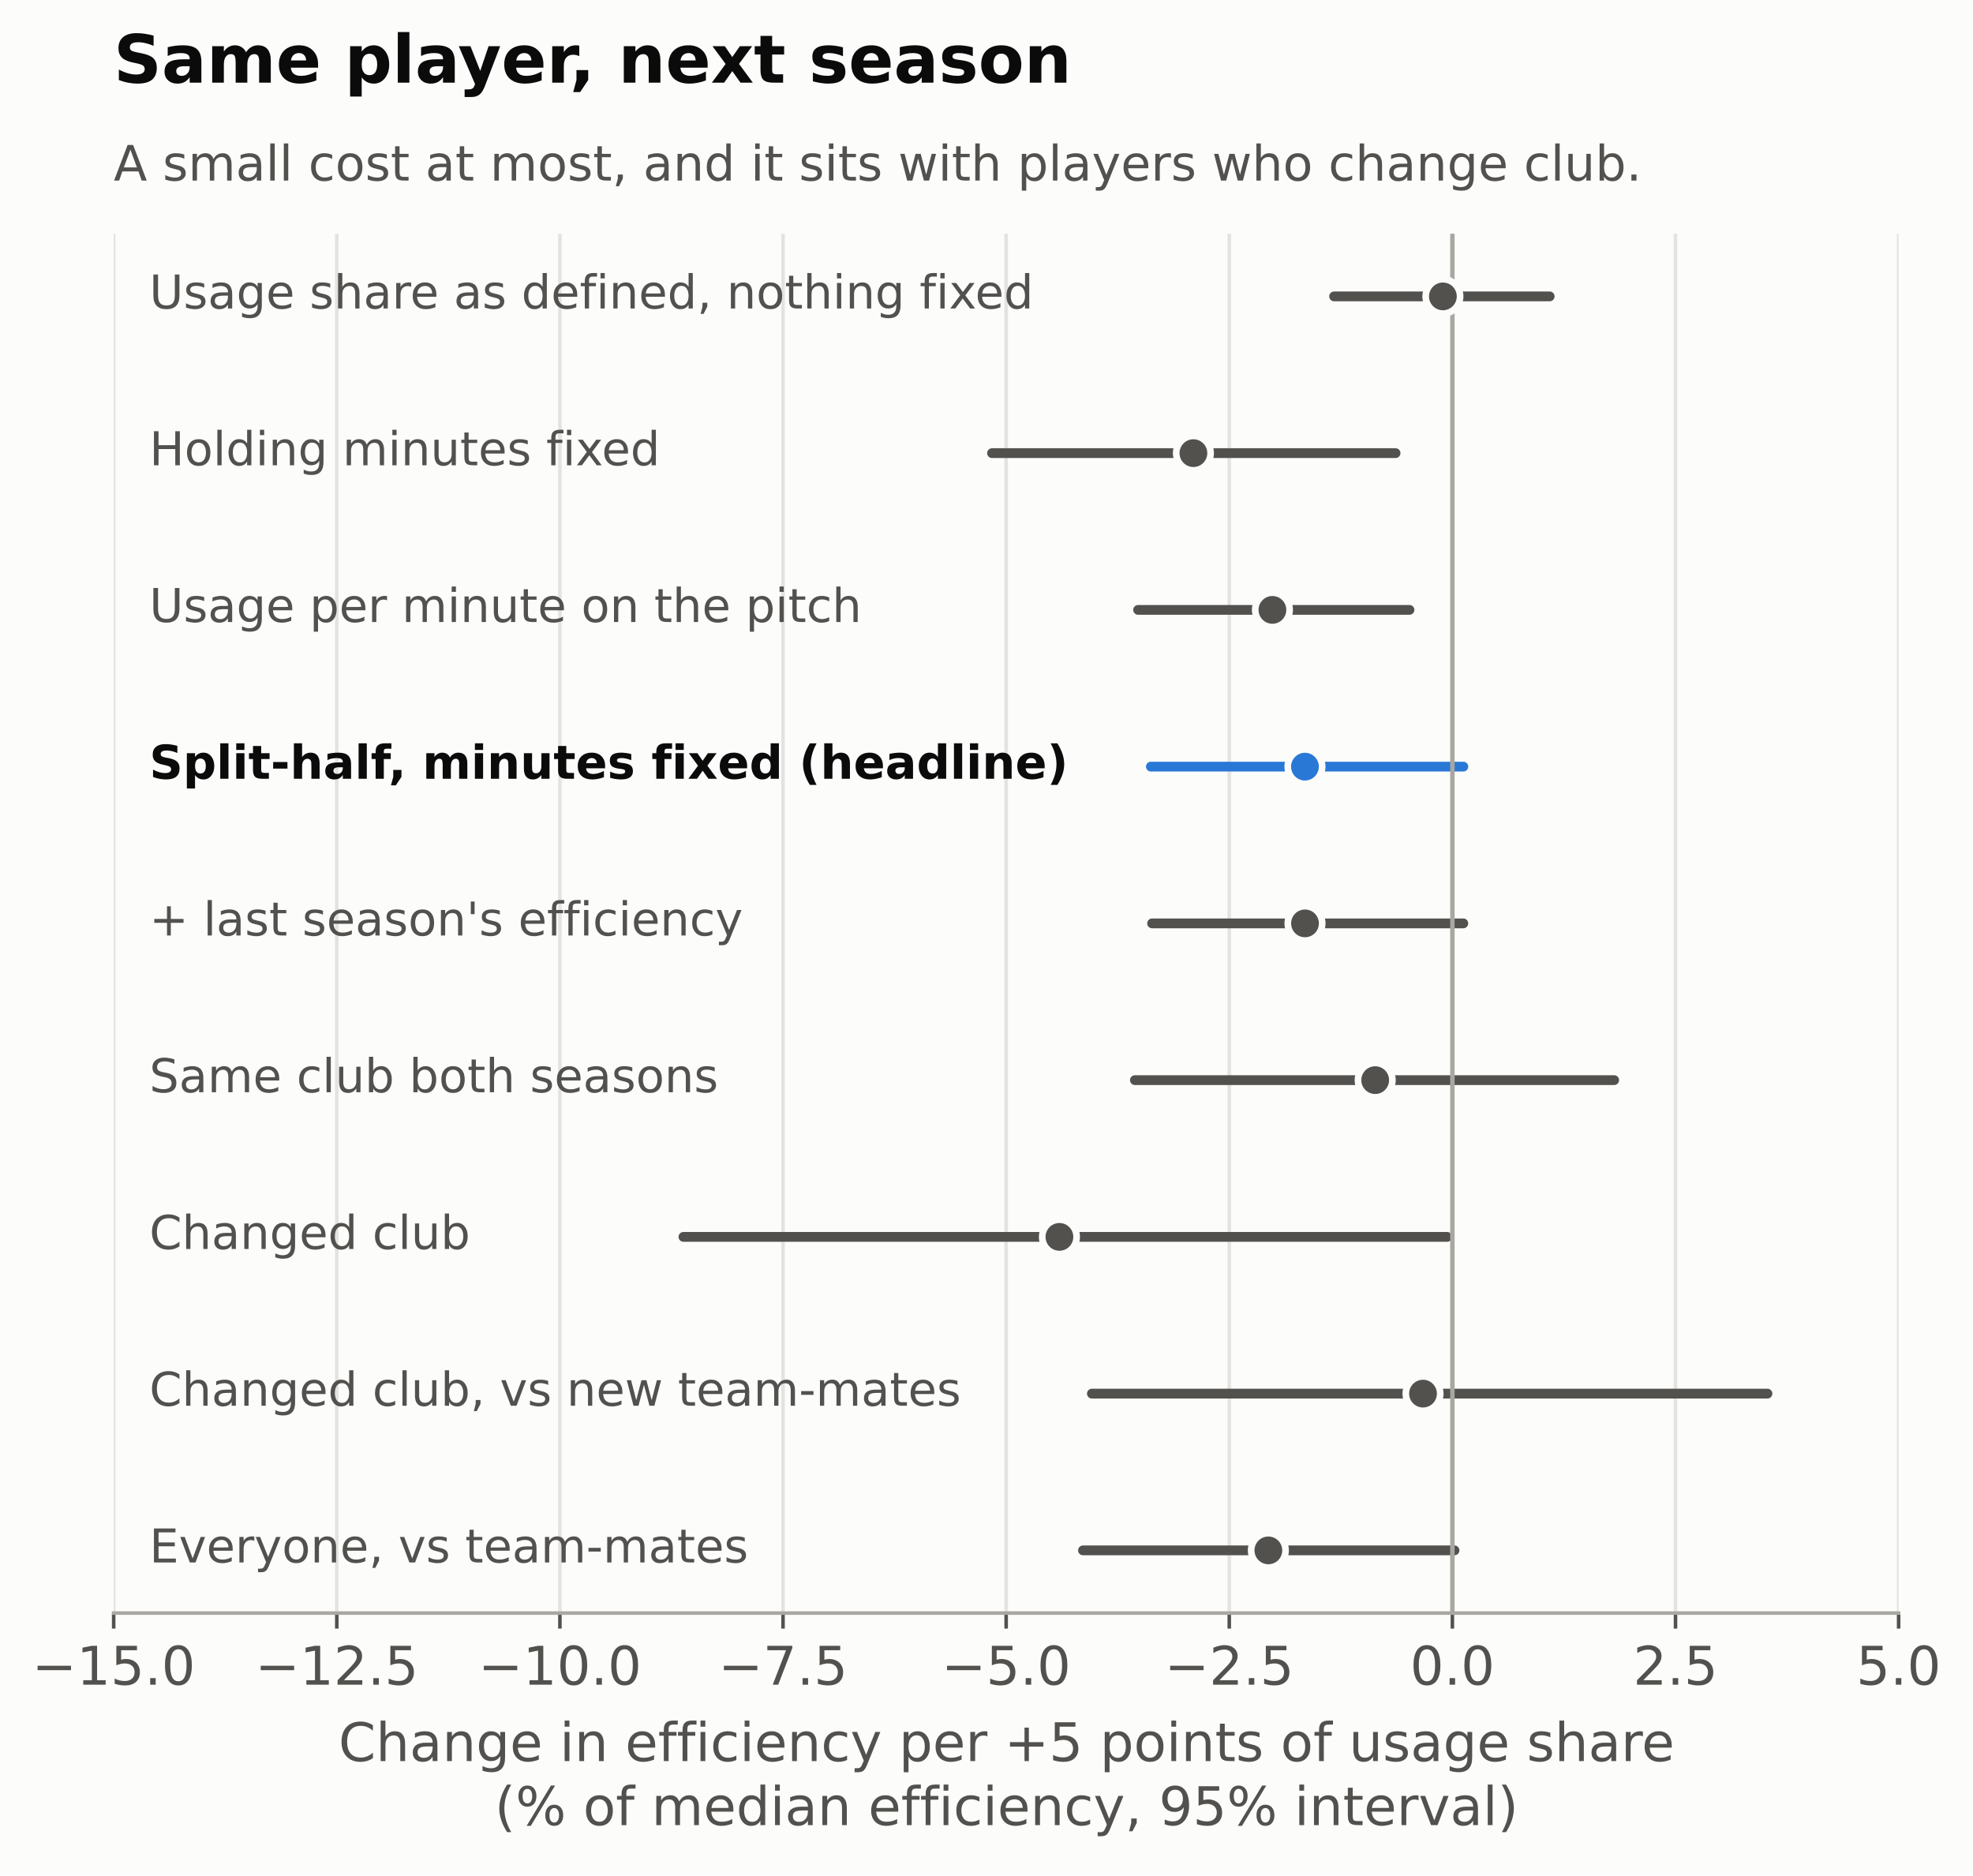
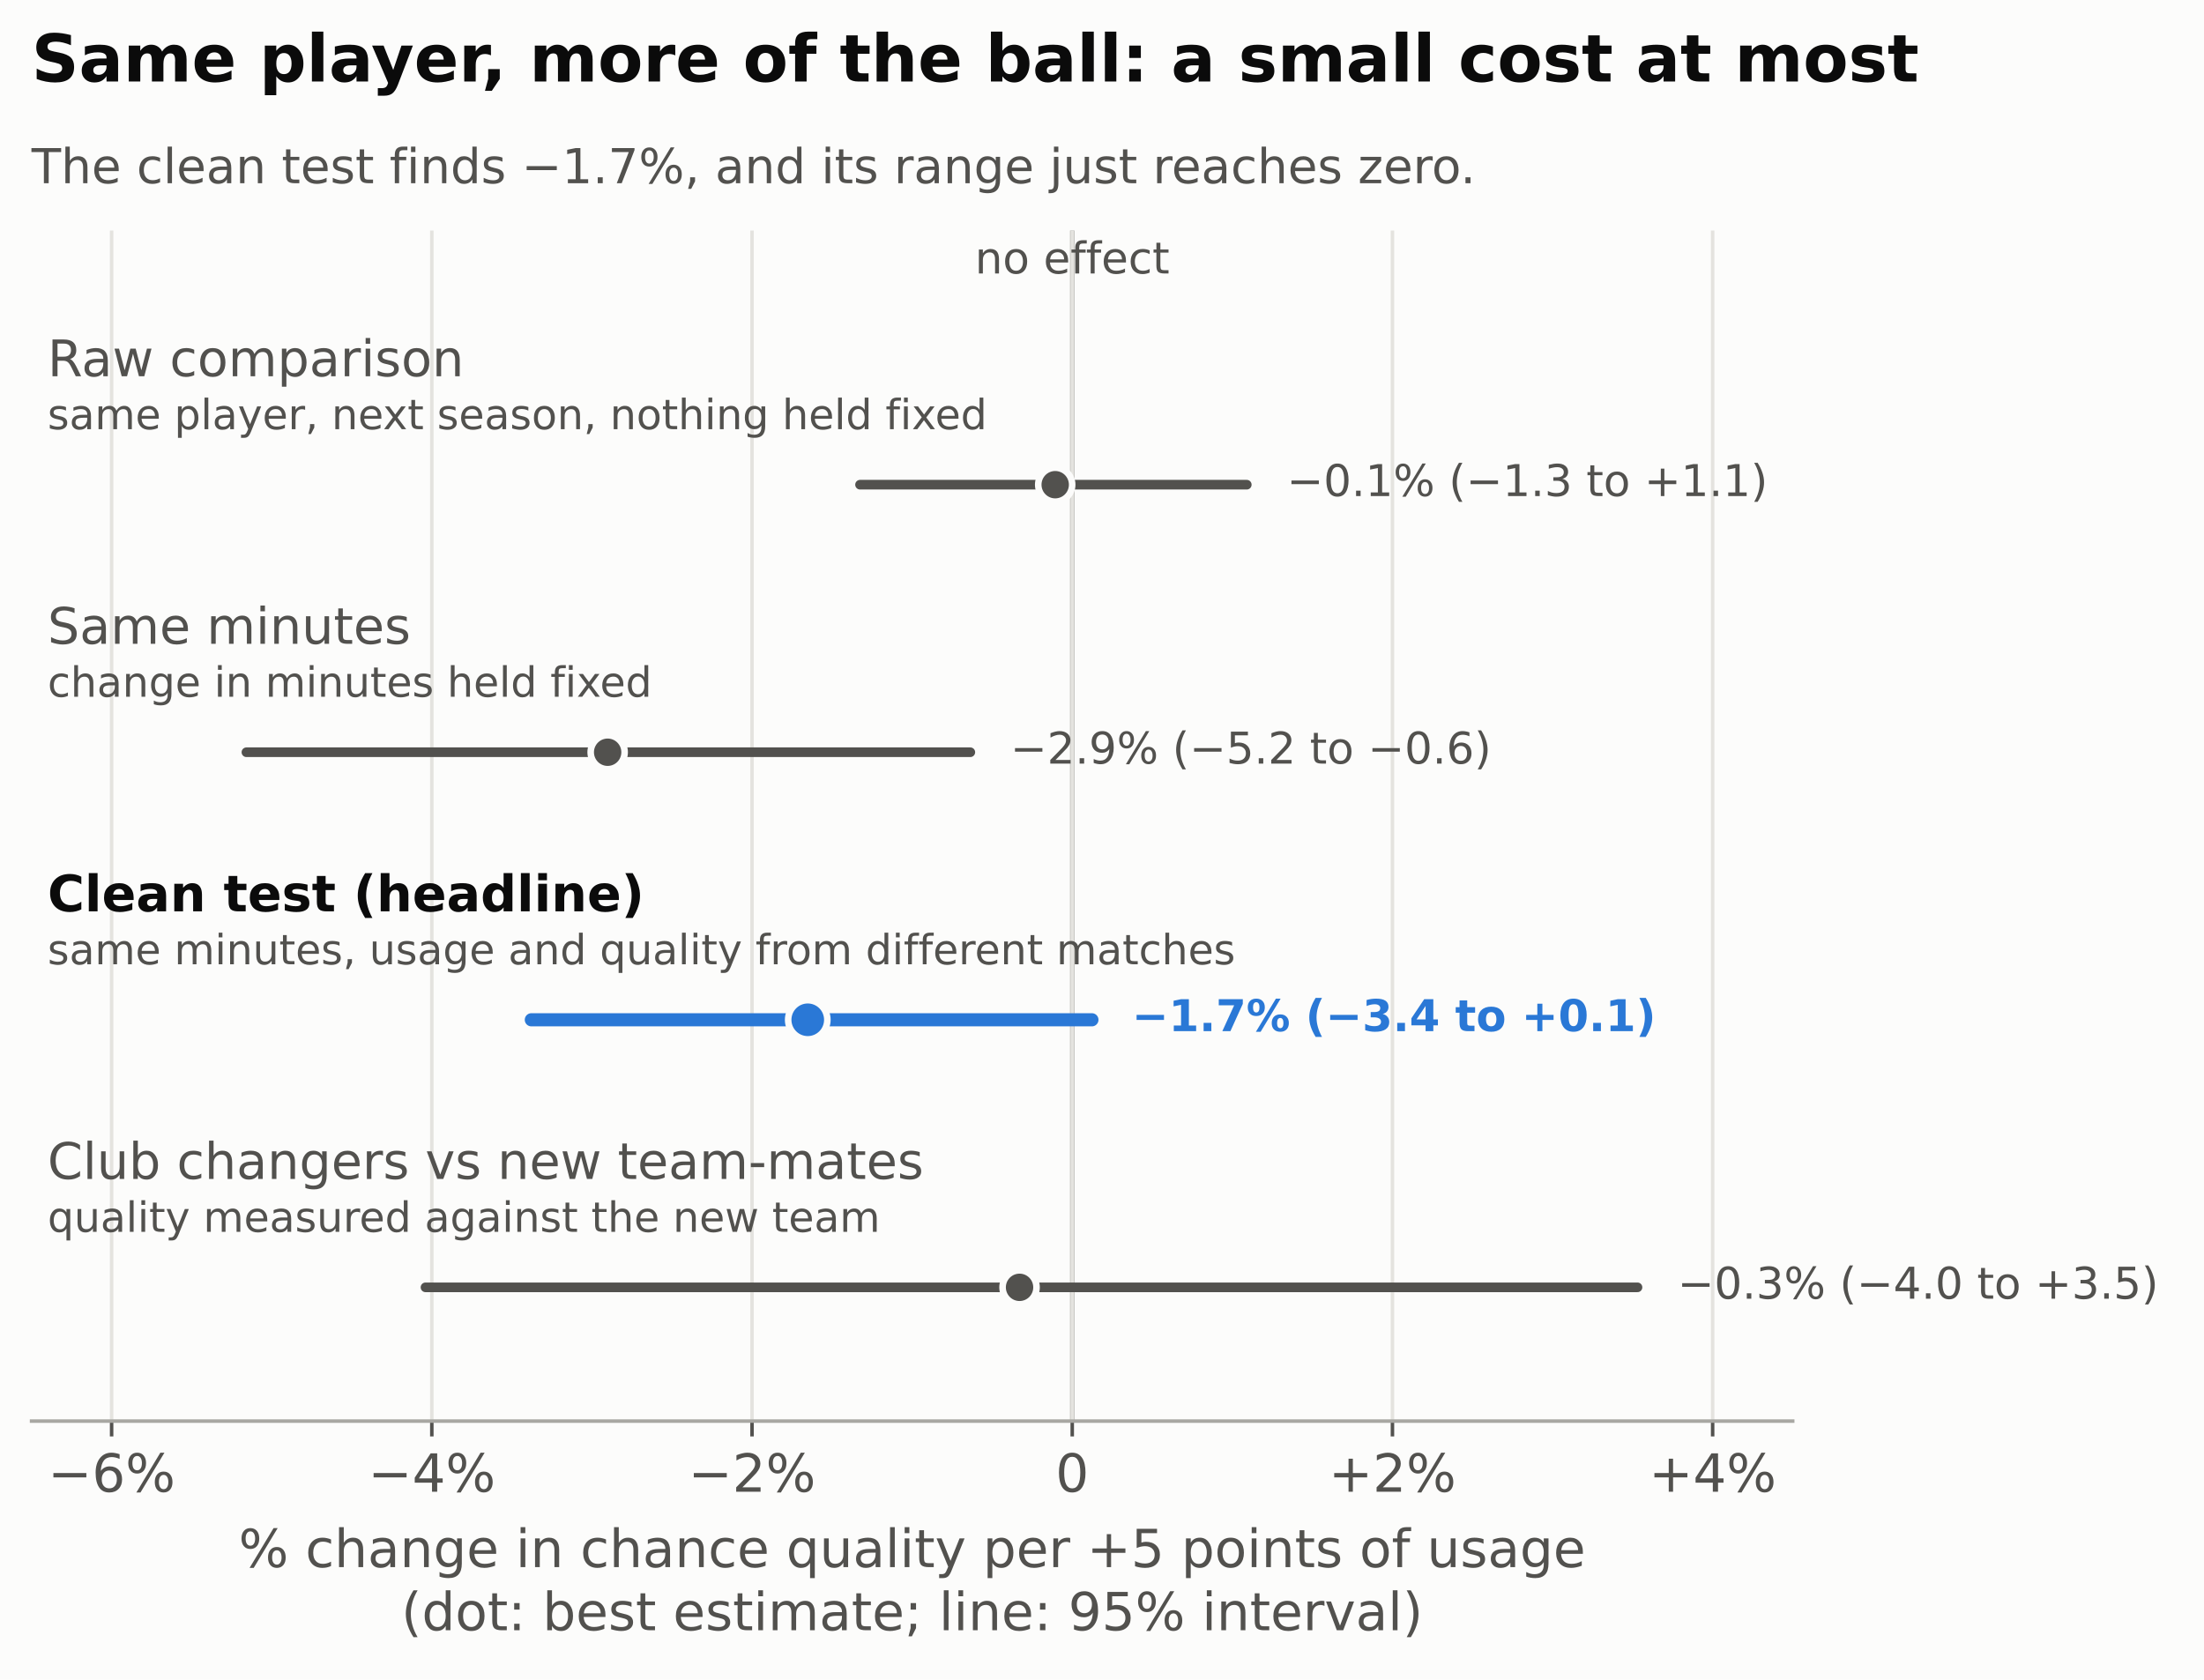
- <svg xmlns="http://www.w3.org/2000/svg" xmlns:xlink="http://www.w3.org/1999/xlink" width="444.089pt" height="422.068pt" viewBox="0 0 444.089 422.068" version="1.1">
+ <svg xmlns="http://www.w3.org/2000/svg" xmlns:xlink="http://www.w3.org/1999/xlink" width="502.788pt" height="383.26pt" viewBox="0 0 502.788 383.26" version="1.1">
  <defs>
    <style type="text/css">*{stroke-linejoin: round; stroke-linecap: butt}</style>
  </defs>
  <g id="figure_1">
    <g id="patch_1">
-       <path d="M 0 422.068  L 444.089 422.068  L 444.089 0  L 0 0  z " style="fill: #fcfcfb" />
+       <path d="M 0 383.26  L 502.788 383.26  L 502.788 -0  L 0 -0  z " style="fill: #fcfcfb" />
    </g>
    <g id="axes_1">
      <g id="patch_2">
-         <path d="M 25.587 363.062  L 427.347 363.062  L 427.347 52.598  L 25.587 52.598  z " style="fill: #fcfcfb" />
+         <path d="M 7.2 324.254  L 408.96 324.254  L 408.96 52.598  L 7.2 52.598  z " style="fill: #fcfcfb" />
+       </g>
+       <g id="line2d_1">
+         <path d="M 244.604 324.254  L 244.604 52.598  " clip-path="url(#ped315e55ba)" style="fill: none; stroke: #a8a7a2; stroke-linecap: square" />
      </g>
      <g id="matplotlib.axis_1">
        <g id="xtick_1">
-           <g id="line2d_1">
-             <path d="M 25.587 363.062  L 25.587 52.598  " clip-path="url(#p946c22c289)" style="fill: none; stroke: #e4e3df; stroke-width: 0.8; stroke-linecap: square" />
+           <g id="line2d_2">
+             <path d="M 25.462 324.254  L 25.462 52.598  " clip-path="url(#ped315e55ba)" style="fill: none; stroke: #e4e3df; stroke-width: 0.8; stroke-linecap: square" />
          </g>
-           <g id="line2d_2">
+           <g id="line2d_3">
            <defs>
-               <path id="m9ac0f7aff8" d="M 0 0  L 0 3.5  " style="stroke: #52514e; stroke-width: 0.8" />
+               <path id="m950aabbe2d" d="M 0 0  L 0 3.5  " style="stroke: #52514e; stroke-width: 0.8" />
            </defs>
            <g>
-               <use xlink:href="#m9ac0f7aff8" x="25.587" y="363.062" style="fill: #52514e; stroke: #52514e; stroke-width: 0.8" />
+               <use xlink:href="#m950aabbe2d" x="25.462" y="324.254" style="fill: #52514e; stroke: #52514e; stroke-width: 0.8" />
            </g>
          </g>
          <g id="text_1">
-             <text style="font-size: 12px; font-family: 'DejaVu Sans'; text-anchor: middle; fill: #52514e" x="25.587" y="379.179" transform="rotate(-0 25.58719 379.1788)">−15.0</text>
+             <text style="font-size: 12px; font-family: 'DejaVu Sans'; text-anchor: middle; fill: #52514e" x="25.462" y="340.371" transform="rotate(-0 25.46182 340.3708)">−6%</text>
          </g>
        </g>
        <g id="xtick_2">
-           <g id="line2d_3">
-             <path d="M 75.807 363.062  L 75.807 52.598  " clip-path="url(#p946c22c289)" style="fill: none; stroke: #e4e3df; stroke-width: 0.8; stroke-linecap: square" />
+           <g id="line2d_4">
+             <path d="M 98.509 324.254  L 98.509 52.598  " clip-path="url(#ped315e55ba)" style="fill: none; stroke: #e4e3df; stroke-width: 0.8; stroke-linecap: square" />
          </g>
-           <g id="line2d_4">
+           <g id="line2d_5">
            <g>
-               <use xlink:href="#m9ac0f7aff8" x="75.807" y="363.062" style="fill: #52514e; stroke: #52514e; stroke-width: 0.8" />
+               <use xlink:href="#m950aabbe2d" x="98.509" y="324.254" style="fill: #52514e; stroke: #52514e; stroke-width: 0.8" />
            </g>
          </g>
          <g id="text_2">
-             <text style="font-size: 12px; font-family: 'DejaVu Sans'; text-anchor: middle; fill: #52514e" x="75.807" y="379.179" transform="rotate(-0 75.80719 379.1788)">−12.5</text>
+             <text style="font-size: 12px; font-family: 'DejaVu Sans'; text-anchor: middle; fill: #52514e" x="98.509" y="340.371" transform="rotate(-0 98.50909 340.3708)">−4%</text>
          </g>
        </g>
        <g id="xtick_3">
-           <g id="line2d_5">
-             <path d="M 126.027 363.062  L 126.027 52.598  " clip-path="url(#p946c22c289)" style="fill: none; stroke: #e4e3df; stroke-width: 0.8; stroke-linecap: square" />
+           <g id="line2d_6">
+             <path d="M 171.556 324.254  L 171.556 52.598  " clip-path="url(#ped315e55ba)" style="fill: none; stroke: #e4e3df; stroke-width: 0.8; stroke-linecap: square" />
          </g>
-           <g id="line2d_6">
+           <g id="line2d_7">
            <g>
-               <use xlink:href="#m9ac0f7aff8" x="126.027" y="363.062" style="fill: #52514e; stroke: #52514e; stroke-width: 0.8" />
+               <use xlink:href="#m950aabbe2d" x="171.556" y="324.254" style="fill: #52514e; stroke: #52514e; stroke-width: 0.8" />
            </g>
          </g>
          <g id="text_3">
-             <text style="font-size: 12px; font-family: 'DejaVu Sans'; text-anchor: middle; fill: #52514e" x="126.027" y="379.179" transform="rotate(-0 126.0272 379.1788)">−10.0</text>
+             <text style="font-size: 12px; font-family: 'DejaVu Sans'; text-anchor: middle; fill: #52514e" x="171.556" y="340.371" transform="rotate(-0 171.5564 340.3708)">−2%</text>
          </g>
        </g>
        <g id="xtick_4">
-           <g id="line2d_7">
-             <path d="M 176.247 363.062  L 176.247 52.598  " clip-path="url(#p946c22c289)" style="fill: none; stroke: #e4e3df; stroke-width: 0.8; stroke-linecap: square" />
+           <g id="line2d_8">
+             <path d="M 244.604 324.254  L 244.604 52.598  " clip-path="url(#ped315e55ba)" style="fill: none; stroke: #e4e3df; stroke-width: 0.8; stroke-linecap: square" />
          </g>
-           <g id="line2d_8">
+           <g id="line2d_9">
            <g>
-               <use xlink:href="#m9ac0f7aff8" x="176.247" y="363.062" style="fill: #52514e; stroke: #52514e; stroke-width: 0.8" />
+               <use xlink:href="#m950aabbe2d" x="244.604" y="324.254" style="fill: #52514e; stroke: #52514e; stroke-width: 0.8" />
            </g>
          </g>
          <g id="text_4">
-             <text style="font-size: 12px; font-family: 'DejaVu Sans'; text-anchor: middle; fill: #52514e" x="176.247" y="379.179" transform="rotate(-0 176.2472 379.1788)">−7.5</text>
+             <text style="font-size: 12px; font-family: 'DejaVu Sans'; text-anchor: middle; fill: #52514e" x="244.604" y="340.371" transform="rotate(-0 244.6036 340.3708)">0</text>
          </g>
        </g>
        <g id="xtick_5">
-           <g id="line2d_9">
-             <path d="M 226.467 363.062  L 226.467 52.598  " clip-path="url(#p946c22c289)" style="fill: none; stroke: #e4e3df; stroke-width: 0.8; stroke-linecap: square" />
+           <g id="line2d_10">
+             <path d="M 317.651 324.254  L 317.651 52.598  " clip-path="url(#ped315e55ba)" style="fill: none; stroke: #e4e3df; stroke-width: 0.8; stroke-linecap: square" />
          </g>
-           <g id="line2d_10">
+           <g id="line2d_11">
            <g>
-               <use xlink:href="#m9ac0f7aff8" x="226.467" y="363.062" style="fill: #52514e; stroke: #52514e; stroke-width: 0.8" />
+               <use xlink:href="#m950aabbe2d" x="317.651" y="324.254" style="fill: #52514e; stroke: #52514e; stroke-width: 0.8" />
            </g>
          </g>
          <g id="text_5">
-             <text style="font-size: 12px; font-family: 'DejaVu Sans'; text-anchor: middle; fill: #52514e" x="226.467" y="379.179" transform="rotate(-0 226.4672 379.1788)">−5.0</text>
+             <text style="font-size: 12px; font-family: 'DejaVu Sans'; text-anchor: middle; fill: #52514e" x="317.651" y="340.371" transform="rotate(-0 317.6509 340.3708)">+2%</text>
          </g>
        </g>
        <g id="xtick_6">
-           <g id="line2d_11">
-             <path d="M 276.687 363.062  L 276.687 52.598  " clip-path="url(#p946c22c289)" style="fill: none; stroke: #e4e3df; stroke-width: 0.8; stroke-linecap: square" />
+           <g id="line2d_12">
+             <path d="M 390.698 324.254  L 390.698 52.598  " clip-path="url(#ped315e55ba)" style="fill: none; stroke: #e4e3df; stroke-width: 0.8; stroke-linecap: square" />
          </g>
-           <g id="line2d_12">
+           <g id="line2d_13">
            <g>
-               <use xlink:href="#m9ac0f7aff8" x="276.687" y="363.062" style="fill: #52514e; stroke: #52514e; stroke-width: 0.8" />
+               <use xlink:href="#m950aabbe2d" x="390.698" y="324.254" style="fill: #52514e; stroke: #52514e; stroke-width: 0.8" />
            </g>
          </g>
          <g id="text_6">
-             <text style="font-size: 12px; font-family: 'DejaVu Sans'; text-anchor: middle; fill: #52514e" x="276.687" y="379.179" transform="rotate(-0 276.6872 379.1788)">−2.5</text>
+             <text style="font-size: 12px; font-family: 'DejaVu Sans'; text-anchor: middle; fill: #52514e" x="390.698" y="340.371" transform="rotate(-0 390.6982 340.3708)">+4%</text>
          </g>
        </g>
-         <g id="xtick_7">
-           <g id="line2d_13">
-             <path d="M 326.907 363.062  L 326.907 52.598  " clip-path="url(#p946c22c289)" style="fill: none; stroke: #e4e3df; stroke-width: 0.8; stroke-linecap: square" />
-           </g>
-           <g id="line2d_14">
-             <g>
-               <use xlink:href="#m9ac0f7aff8" x="326.907" y="363.062" style="fill: #52514e; stroke: #52514e; stroke-width: 0.8" />
-             </g>
-           </g>
-           <g id="text_7">
-             <text style="font-size: 12px; font-family: 'DejaVu Sans'; text-anchor: middle; fill: #52514e" x="326.907" y="379.179" transform="rotate(-0 326.9072 379.1788)">0.0</text>
-           </g>
-         </g>
-         <g id="xtick_8">
-           <g id="line2d_15">
-             <path d="M 377.127 363.062  L 377.127 52.598  " clip-path="url(#p946c22c289)" style="fill: none; stroke: #e4e3df; stroke-width: 0.8; stroke-linecap: square" />
-           </g>
-           <g id="line2d_16">
-             <g>
-               <use xlink:href="#m9ac0f7aff8" x="377.127" y="363.062" style="fill: #52514e; stroke: #52514e; stroke-width: 0.8" />
-             </g>
-           </g>
-           <g id="text_8">
-             <text style="font-size: 12px; font-family: 'DejaVu Sans'; text-anchor: middle; fill: #52514e" x="377.127" y="379.179" transform="rotate(-0 377.1272 379.1788)">2.5</text>
-           </g>
-         </g>
-         <g id="xtick_9">
-           <g id="line2d_17">
-             <path d="M 427.347 363.062  L 427.347 52.598  " clip-path="url(#p946c22c289)" style="fill: none; stroke: #e4e3df; stroke-width: 0.8; stroke-linecap: square" />
-           </g>
-           <g id="line2d_18">
-             <g>
-               <use xlink:href="#m9ac0f7aff8" x="427.347" y="363.062" style="fill: #52514e; stroke: #52514e; stroke-width: 0.8" />
-             </g>
-           </g>
-           <g id="text_9">
-             <text style="font-size: 12px; font-family: 'DejaVu Sans'; text-anchor: middle; fill: #52514e" x="427.347" y="379.179" transform="rotate(-0 427.3472 379.1788)">5.0</text>
-           </g>
-         </g>
-         <g id="text_10">
-           <text style="font-size: 12px; font-family: 'DejaVu Sans'; fill: #52514e" transform="translate(76.20562 396.381)">Change in efficiency per +5 points of usage share</text>
-           <text style="font-size: 12px; font-family: 'DejaVu Sans'; fill: #52514e" transform="translate(111.3534 410.7842)">(% of median efficiency, 95% interval)</text>
+         <g id="text_7">
+           <text style="font-size: 12px; font-family: 'DejaVu Sans'; fill: #52514e" transform="translate(54.43875 357.573)">% change in chance quality per +5 points of usage</text>
+           <text style="font-size: 12px; font-family: 'DejaVu Sans'; fill: #52514e" transform="translate(91.54781 371.9762)">(dot: best estimate; line: 95% interval)</text>
        </g>
      </g>
      <g id="matplotlib.axis_2" />
-       <g id="line2d_19">
-         <path d="M 300.283 66.71  L 348.806 66.71  " clip-path="url(#p946c22c289)" style="fill: none; stroke: #52514e; stroke-width: 2.2; stroke-linecap: round" />
+       <g id="line2d_14">
+         <path d="M 196.196 110.592  L 284.419 110.592  " clip-path="url(#ped315e55ba)" style="fill: none; stroke: #52514e; stroke-width: 2.2; stroke-linecap: round" />
      </g>
-       <g id="line2d_20">
-         <path d="M 223.293 101.99  L 314.12 101.99  " clip-path="url(#p946c22c289)" style="fill: none; stroke: #52514e; stroke-width: 2.2; stroke-linecap: round" />
+       <g id="line2d_15">
+         <path d="M 56.214 171.638  L 221.355 171.638  " clip-path="url(#ped315e55ba)" style="fill: none; stroke: #52514e; stroke-width: 2.2; stroke-linecap: round" />
      </g>
-       <g id="line2d_21">
-         <path d="M 256.17 137.27  L 317.252 137.27  " clip-path="url(#p946c22c289)" style="fill: none; stroke: #52514e; stroke-width: 2.2; stroke-linecap: round" />
+       <g id="line2d_16">
+         <path d="M 121.211 232.684  L 249.092 232.684  " clip-path="url(#ped315e55ba)" style="fill: none; stroke: #2a78d6; stroke-width: 3; stroke-linecap: round" />
      </g>
-       <g id="line2d_22">
-         <path d="M 259.041 172.55  L 329.376 172.55  " clip-path="url(#p946c22c289)" style="fill: none; stroke: #2a78d6; stroke-width: 2.2; stroke-linecap: round" />
-       </g>
-       <g id="line2d_23">
-         <path d="M 259.313 207.83  L 329.371 207.83  " clip-path="url(#p946c22c289)" style="fill: none; stroke: #52514e; stroke-width: 2.2; stroke-linecap: round" />
-       </g>
-       <g id="line2d_24">
-         <path d="M 255.446 243.11  L 363.326 243.11  " clip-path="url(#p946c22c289)" style="fill: none; stroke: #52514e; stroke-width: 2.2; stroke-linecap: round" />
-       </g>
-       <g id="line2d_25">
-         <path d="M 153.824 278.39  L 325.743 278.39  " clip-path="url(#p946c22c289)" style="fill: none; stroke: #52514e; stroke-width: 2.2; stroke-linecap: round" />
-       </g>
-       <g id="line2d_26">
-         <path d="M 245.762 313.67  L 397.829 313.67  " clip-path="url(#p946c22c289)" style="fill: none; stroke: #52514e; stroke-width: 2.2; stroke-linecap: round" />
-       </g>
-       <g id="line2d_27">
-         <path d="M 243.76 348.95  L 327.384 348.95  " clip-path="url(#p946c22c289)" style="fill: none; stroke: #52514e; stroke-width: 2.2; stroke-linecap: round" />
-       </g>
-       <g id="line2d_28">
-         <path d="M 326.907 363.062  L 326.907 52.598  " clip-path="url(#p946c22c289)" style="fill: none; stroke: #a8a7a2; stroke-linecap: square" />
+       <g id="line2d_17">
+         <path d="M 97.066 293.731  L 373.552 293.731  " clip-path="url(#ped315e55ba)" style="fill: none; stroke: #52514e; stroke-width: 2.2; stroke-linecap: round" />
      </g>
      <g id="patch_3">
-         <path d="M 25.587 363.062  L 427.347 363.062  " style="fill: none; stroke: #a8a7a2; stroke-width: 0.8; stroke-linejoin: miter; stroke-linecap: square" />
+         <path d="M 7.2 324.254  L 408.96 324.254  " style="fill: none; stroke: #a8a7a2; stroke-width: 0.8; stroke-linejoin: miter; stroke-linecap: square" />
      </g>
      <g id="PathCollection_1">
        <defs>
-           <path id="m3792599d44" d="M 0 3.873  C 1.027 3.873 2.012 3.465 2.739 2.739  C 3.465 2.012 3.873 1.027 3.873 0  C 3.873 -1.027 3.465 -2.012 2.739 -2.739  C 2.012 -3.465 1.027 -3.873 0 -3.873  C -1.027 -3.873 -2.012 -3.465 -2.739 -2.739  C -3.465 -2.012 -3.873 -1.027 -3.873 0  C -3.873 1.027 -3.465 2.012 -2.739 2.739  C -2.012 3.465 -1.027 3.873 0 3.873  z " style="stroke: #fcfcfb; stroke-width: 1.5" />
+           <path id="m1411c8766f" d="M 0 3.873  C 1.027 3.873 2.012 3.465 2.739 2.739  C 3.465 2.012 3.873 1.027 3.873 0  C 3.873 -1.027 3.465 -2.012 2.739 -2.739  C 2.012 -3.465 1.027 -3.873 0 -3.873  C -1.027 -3.873 -2.012 -3.465 -2.739 -2.739  C -3.465 -2.012 -3.873 -1.027 -3.873 0  C -3.873 1.027 -3.465 2.012 -2.739 2.739  C -2.012 3.465 -1.027 3.873 0 3.873  z " style="stroke: #fcfcfb; stroke-width: 1.5" />
        </defs>
-         <g clip-path="url(#p946c22c289)">
-           <use xlink:href="#m3792599d44" x="324.771" y="66.71" style="fill: #52514e; stroke: #fcfcfb; stroke-width: 1.5" />
+         <g clip-path="url(#ped315e55ba)">
+           <use xlink:href="#m1411c8766f" x="240.719" y="110.592" style="fill: #52514e; stroke: #fcfcfb; stroke-width: 1.5" />
+         </g>
+       </g>
+       <g id="text_8">
+         <text style="font-size: 11.5px; font-family: 'DejaVu Sans'; text-anchor: start; fill: #52514e" x="10.852" y="85.852" transform="rotate(-0 10.85236 85.85227)">Raw comparison</text>
+       </g>
+       <g id="text_9">
+         <text style="font-size: 9.5px; font-family: 'DejaVu Sans'; text-anchor: start; fill: #52514e" x="10.852" y="97.932" transform="rotate(-0 10.85236 97.93154)">same player, next season, nothing held fixed</text>
+       </g>
+       <g id="text_10">
+         <text style="font-size: 10px; font-family: 'DejaVu Sans'; text-anchor: start; fill: #52514e" x="293.55" y="113.189" transform="rotate(-0 293.5501 113.1893)">−0.1%  (−1.3 to +1.1)</text>
+       </g>
+       <g id="PathCollection_2">
+         <g clip-path="url(#ped315e55ba)">
+           <use xlink:href="#m1411c8766f" x="138.62" y="171.638" style="fill: #52514e; stroke: #fcfcfb; stroke-width: 1.5" />
        </g>
      </g>
      <g id="text_11">
-         <text style="font-size: 10.5px; font-family: 'DejaVu Sans'; text-anchor: start; fill: #52514e" x="33.622" y="69.438" transform="rotate(-0 33.62239 69.43761)">Usage share as defined, nothing fixed</text>
-       </g>
-       <g id="PathCollection_2">
-         <g clip-path="url(#p946c22c289)">
-           <use xlink:href="#m3792599d44" x="268.616" y="101.99" style="fill: #52514e; stroke: #fcfcfb; stroke-width: 1.5" />
-         </g>
+         <text style="font-size: 11.5px; font-family: 'DejaVu Sans'; text-anchor: start; fill: #52514e" x="10.852" y="146.899" transform="rotate(-0 10.85236 146.8986)">Same minutes</text>
      </g>
      <g id="text_12">
-         <text style="font-size: 10.5px; font-family: 'DejaVu Sans'; text-anchor: start; fill: #52514e" x="33.622" y="104.718" transform="rotate(-0 33.62239 104.7176)">Holding minutes fixed</text>
+         <text style="font-size: 9.5px; font-family: 'DejaVu Sans'; text-anchor: start; fill: #52514e" x="10.852" y="158.978" transform="rotate(-0 10.85236 158.9778)">change in minutes held fixed</text>
+       </g>
+       <g id="text_13">
+         <text style="font-size: 10px; font-family: 'DejaVu Sans'; text-anchor: start; fill: #52514e" x="230.486" y="174.236" transform="rotate(-0 230.4858 174.2356)">−2.9%  (−5.2 to −0.6)</text>
      </g>
      <g id="PathCollection_3">
-         <g clip-path="url(#p946c22c289)">
-           <use xlink:href="#m3792599d44" x="286.401" y="137.27" style="fill: #52514e; stroke: #fcfcfb; stroke-width: 1.5" />
-         </g>
-       </g>
-       <g id="text_13">
-         <text style="font-size: 10.5px; font-family: 'DejaVu Sans'; text-anchor: start; fill: #52514e" x="33.622" y="139.998" transform="rotate(-0 33.62239 139.9976)">Usage per minute on the pitch</text>
-       </g>
-       <g id="PathCollection_4">
        <defs>
-           <path id="me0876af06b" d="M 0 3.873  C 1.027 3.873 2.012 3.465 2.739 2.739  C 3.465 2.012 3.873 1.027 3.873 0  C 3.873 -1.027 3.465 -2.012 2.739 -2.739  C 2.012 -3.465 1.027 -3.873 0 -3.873  C -1.027 -3.873 -2.012 -3.465 -2.739 -2.739  C -3.465 -2.012 -3.873 -1.027 -3.873 0  C -3.873 1.027 -3.465 2.012 -2.739 2.739  C -2.012 3.465 -1.027 3.873 0 3.873  z " style="stroke: #fcfcfb; stroke-width: 1.5" />
+           <path id="m8308c6a227" d="M 0 4.472  C 1.186 4.472 2.324 4.001 3.162 3.162  C 4.001 2.324 4.472 1.186 4.472 0  C 4.472 -1.186 4.001 -2.324 3.162 -3.162  C 2.324 -4.001 1.186 -4.472 0 -4.472  C -1.186 -4.472 -2.324 -4.001 -3.162 -3.162  C -4.001 -2.324 -4.472 -1.186 -4.472 0  C -4.472 1.186 -4.001 2.324 -3.162 3.162  C -2.324 4.001 -1.186 4.472 0 4.472  z " style="stroke: #fcfcfb; stroke-width: 1.5" />
        </defs>
-         <g clip-path="url(#p946c22c289)">
-           <use xlink:href="#me0876af06b" x="293.723" y="172.55" style="fill: #2a78d6; stroke: #fcfcfb; stroke-width: 1.5" />
+         <g clip-path="url(#ped315e55ba)">
+           <use xlink:href="#m8308c6a227" x="184.269" y="232.684" style="fill: #2a78d6; stroke: #fcfcfb; stroke-width: 1.5" />
        </g>
      </g>
      <g id="text_14">
-         <text style="font-weight: 700; font-size: 10.5px; font-family: 'DejaVu Sans'; text-anchor: start; fill: #0b0b0b" x="33.622" y="175.278" transform="rotate(-0 33.62239 175.2776)">Split-half, minutes fixed (headline)</text>
-       </g>
-       <g id="PathCollection_5">
-         <g clip-path="url(#p946c22c289)">
-           <use xlink:href="#m3792599d44" x="293.732" y="207.83" style="fill: #52514e; stroke: #fcfcfb; stroke-width: 1.5" />
-         </g>
+         <text style="font-weight: 700; font-size: 11.5px; font-family: 'DejaVu Sans'; text-anchor: start; fill: #0b0b0b" x="10.852" y="207.945" transform="rotate(-0 10.85236 207.9449)">Clean test (headline)</text>
      </g>
      <g id="text_15">
-         <text style="font-size: 10.5px; font-family: 'DejaVu Sans'; text-anchor: start; fill: #52514e" x="33.622" y="210.558" transform="rotate(-0 33.62239 210.5576)">+ last season's efficiency</text>
-       </g>
-       <g id="PathCollection_6">
-         <g clip-path="url(#p946c22c289)">
-           <use xlink:href="#m3792599d44" x="309.533" y="243.11" style="fill: #52514e; stroke: #fcfcfb; stroke-width: 1.5" />
-         </g>
+         <text style="font-size: 9.5px; font-family: 'DejaVu Sans'; text-anchor: start; fill: #52514e" x="10.852" y="220.024" transform="rotate(-0 10.85236 220.0241)">same minutes, usage and quality from different matches</text>
      </g>
      <g id="text_16">
-         <text style="font-size: 10.5px; font-family: 'DejaVu Sans'; text-anchor: start; fill: #52514e" x="33.622" y="245.838" transform="rotate(-0 33.62239 245.8376)">Same club both seasons</text>
+         <text style="font-weight: 700; font-size: 10px; font-family: 'DejaVu Sans'; text-anchor: start; fill: #2a78d6" x="258.223" y="235.282" transform="rotate(-0 258.2233 235.2819)">−1.7%  (−3.4 to +0.1)</text>
      </g>
-       <g id="PathCollection_7">
-         <g clip-path="url(#p946c22c289)">
-           <use xlink:href="#m3792599d44" x="238.458" y="278.39" style="fill: #52514e; stroke: #fcfcfb; stroke-width: 1.5" />
+       <g id="PathCollection_4">
+         <g clip-path="url(#ped315e55ba)">
+           <use xlink:href="#m1411c8766f" x="232.585" y="293.731" style="fill: #52514e; stroke: #fcfcfb; stroke-width: 1.5" />
        </g>
      </g>
      <g id="text_17">
-         <text style="font-size: 10.5px; font-family: 'DejaVu Sans'; text-anchor: start; fill: #52514e" x="33.622" y="281.118" transform="rotate(-0 33.62239 281.1176)">Changed club</text>
-       </g>
-       <g id="PathCollection_8">
-         <g clip-path="url(#p946c22c289)">
-           <use xlink:href="#m3792599d44" x="320.297" y="313.67" style="fill: #52514e; stroke: #fcfcfb; stroke-width: 1.5" />
-         </g>
+         <text style="font-size: 11.5px; font-family: 'DejaVu Sans'; text-anchor: start; fill: #52514e" x="10.852" y="268.991" transform="rotate(-0 10.85236 268.9912)">Club changers vs new team-mates</text>
      </g>
      <g id="text_18">
-         <text style="font-size: 10.5px; font-family: 'DejaVu Sans'; text-anchor: start; fill: #52514e" x="33.622" y="316.398" transform="rotate(-0 33.62239 316.3976)">Changed club, vs new team-mates</text>
-       </g>
-       <g id="PathCollection_9">
-         <g clip-path="url(#p946c22c289)">
-           <use xlink:href="#m3792599d44" x="285.487" y="348.95" style="fill: #52514e; stroke: #fcfcfb; stroke-width: 1.5" />
-         </g>
+         <text style="font-size: 9.5px; font-family: 'DejaVu Sans'; text-anchor: start; fill: #52514e" x="10.852" y="281.07" transform="rotate(-0 10.85236 281.0704)">quality measured against the new team</text>
      </g>
      <g id="text_19">
-         <text style="font-size: 10.5px; font-family: 'DejaVu Sans'; text-anchor: start; fill: #52514e" x="33.622" y="351.677" transform="rotate(-0 33.62239 351.6772)">Everyone, vs team-mates</text>
+         <text style="font-size: 10px; font-family: 'DejaVu Sans'; text-anchor: start; fill: #52514e" x="382.683" y="296.328" transform="rotate(-0 382.6831 296.3282)">−0.3%  (−4.0 to +3.5)</text>
      </g>
      <g id="text_20">
-         <text style="font-size: 11px; font-family: 'DejaVu Sans'; text-anchor: start; fill: #52514e" x="25.587" y="40.641" transform="rotate(-0 25.58719 40.64116)">A small cost at most, and it sits with players who change club.</text>
+         <text style="font-size: 10px; font-family: 'DejaVu Sans'; text-anchor: middle; fill: #52514e" x="244.604" y="62.405" transform="rotate(-0 244.6036 62.40457)">no effect</text>
      </g>
      <g id="text_21">
-         <text style="font-weight: 700; font-size: 15px; font-family: 'DejaVu Sans'; text-anchor: start; fill: #0b0b0b" x="25.587" y="18.598" transform="rotate(-0 25.58719 18.59766)">Same player, next season</text>
+         <text style="font-size: 11px; font-family: 'DejaVu Sans'; text-anchor: start; fill: #52514e" x="7.2" y="41.805" transform="rotate(-0 7.2 41.8054)">The clean test finds −1.7%, and its range just reaches zero.</text>
+       </g>
+       <g id="text_22">
+         <text style="font-weight: 700; font-size: 15px; font-family: 'DejaVu Sans'; text-anchor: start; fill: #0b0b0b" x="7.2" y="18.598" transform="rotate(-0 7.2 18.59766)">Same player, more of the ball: a small cost at most</text>
      </g>
    </g>
  </g>
  <defs>
-     <clipPath id="p946c22c289">
-       <rect x="25.587" y="52.598" width="401.76" height="310.464" />
+     <clipPath id="ped315e55ba">
+       <rect x="7.2" y="52.598" width="401.76" height="271.656" />
    </clipPath>
  </defs>
</svg>
